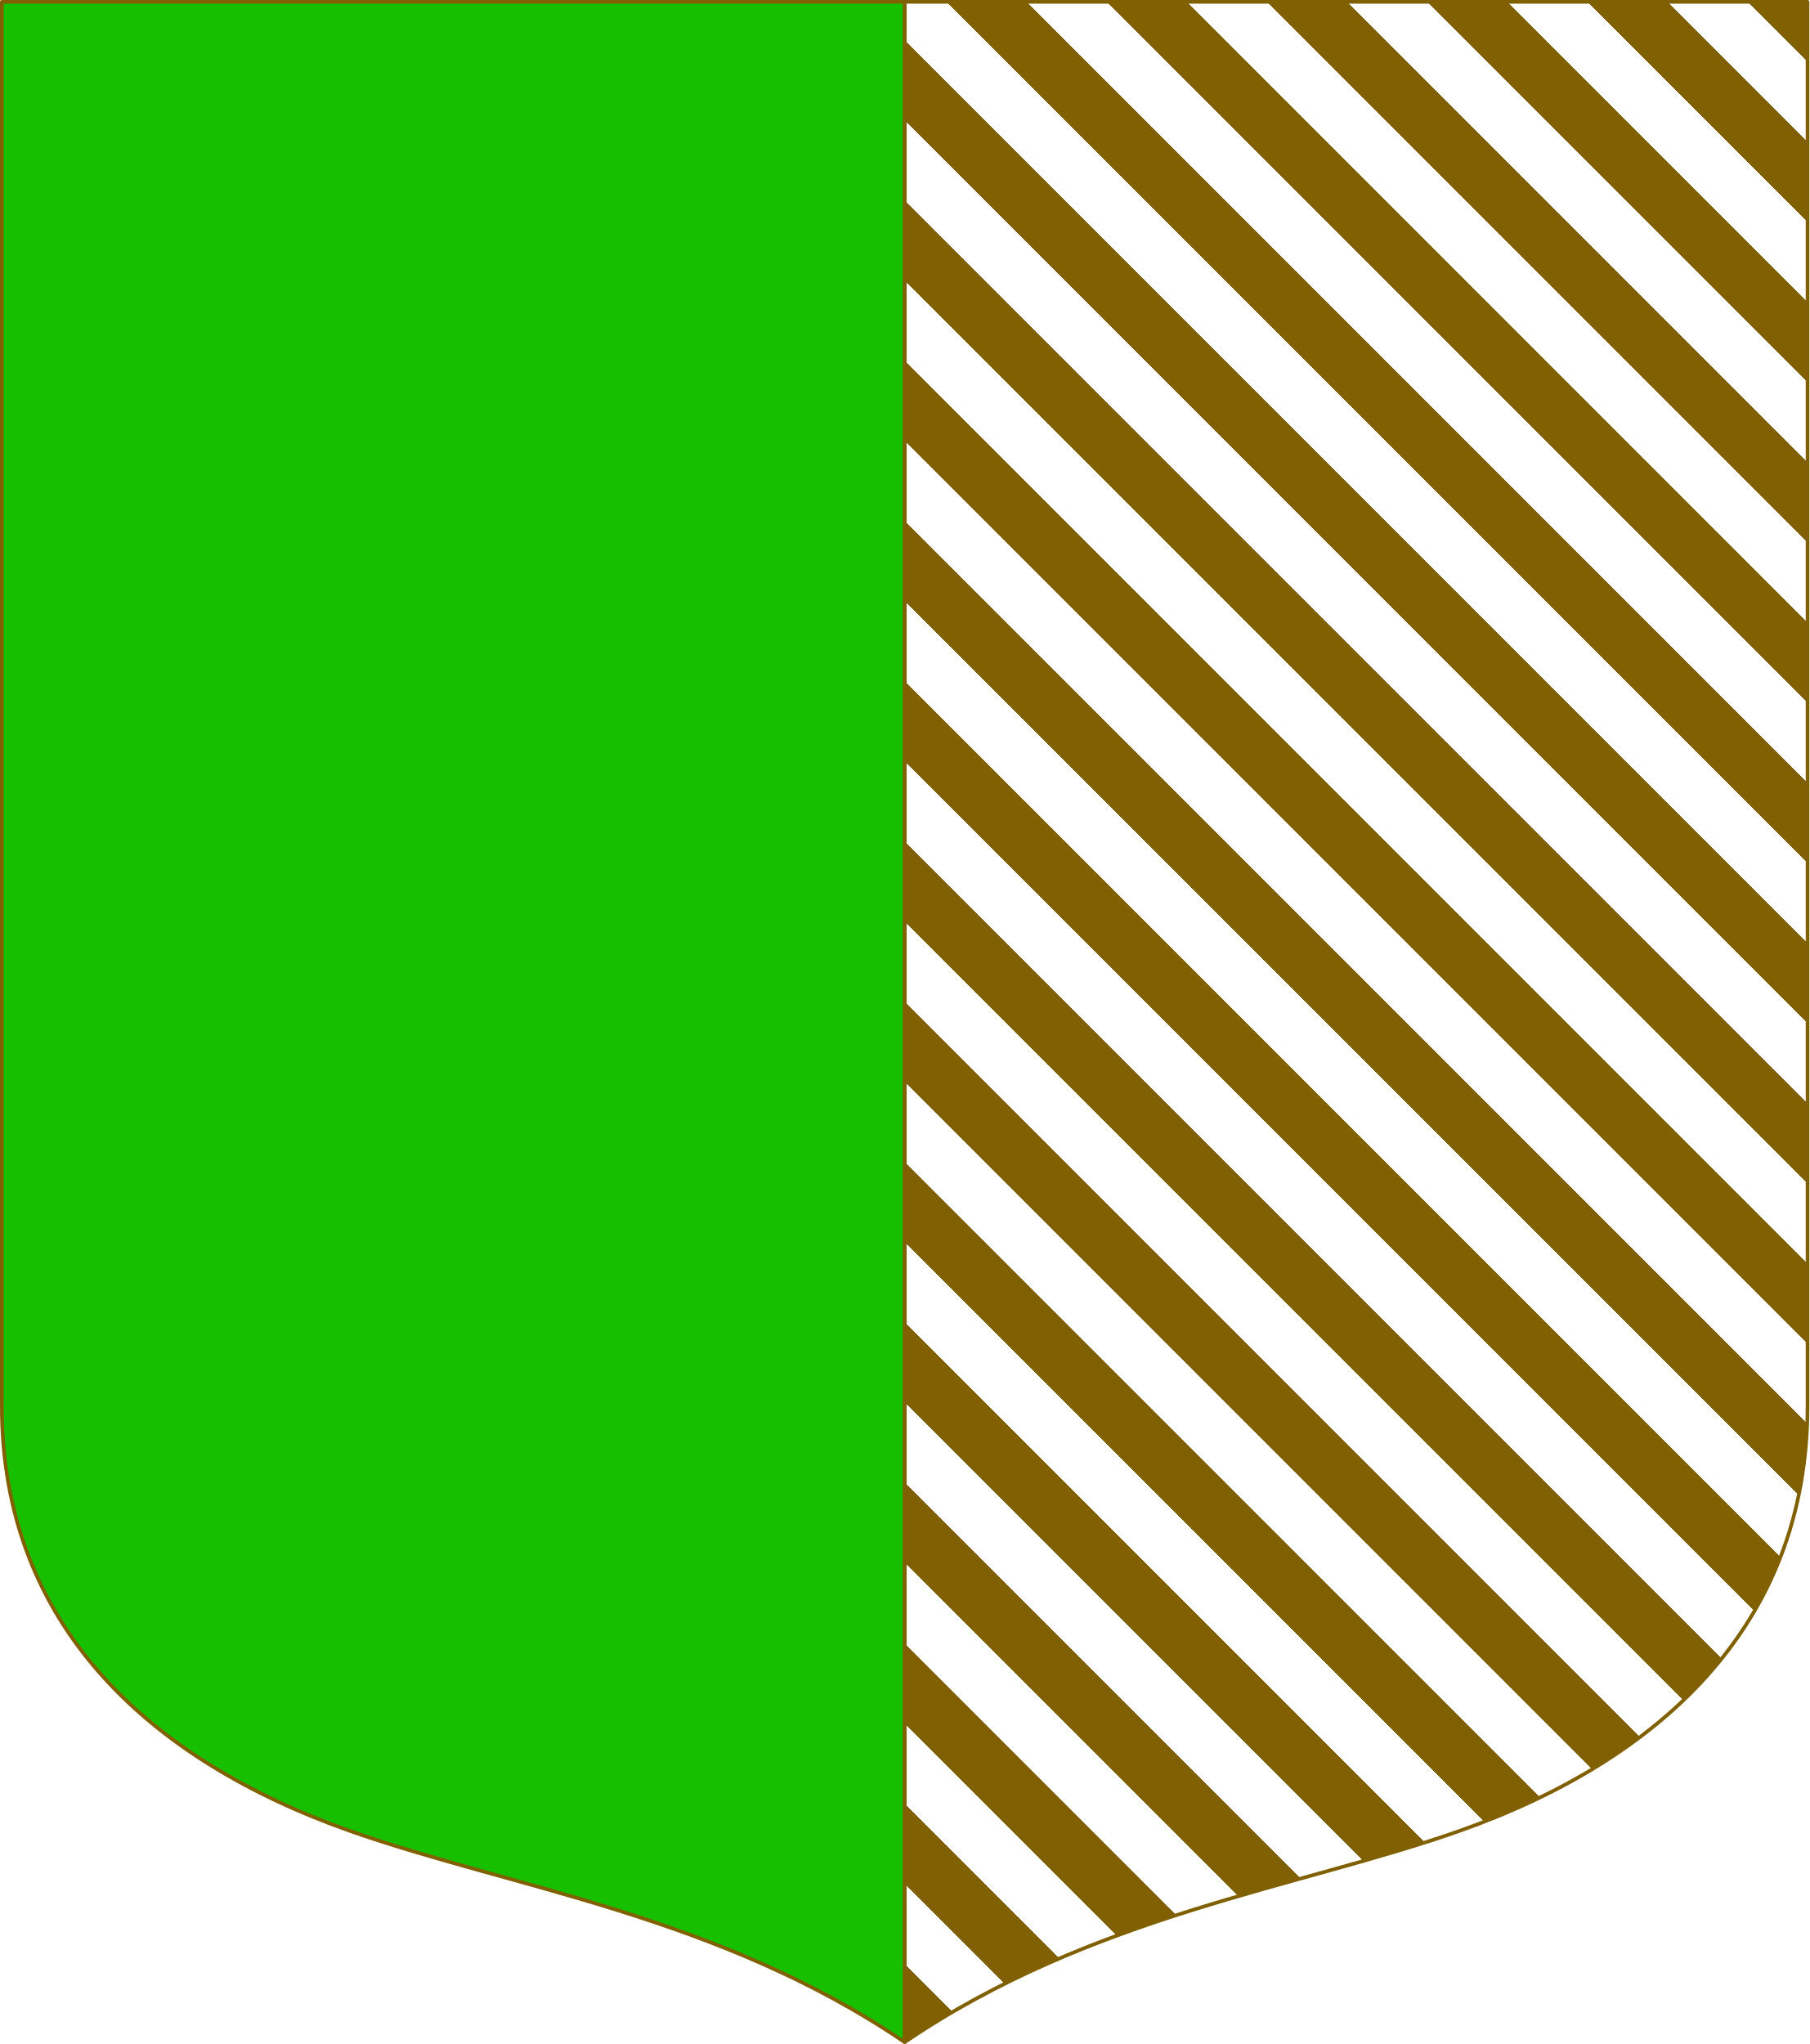
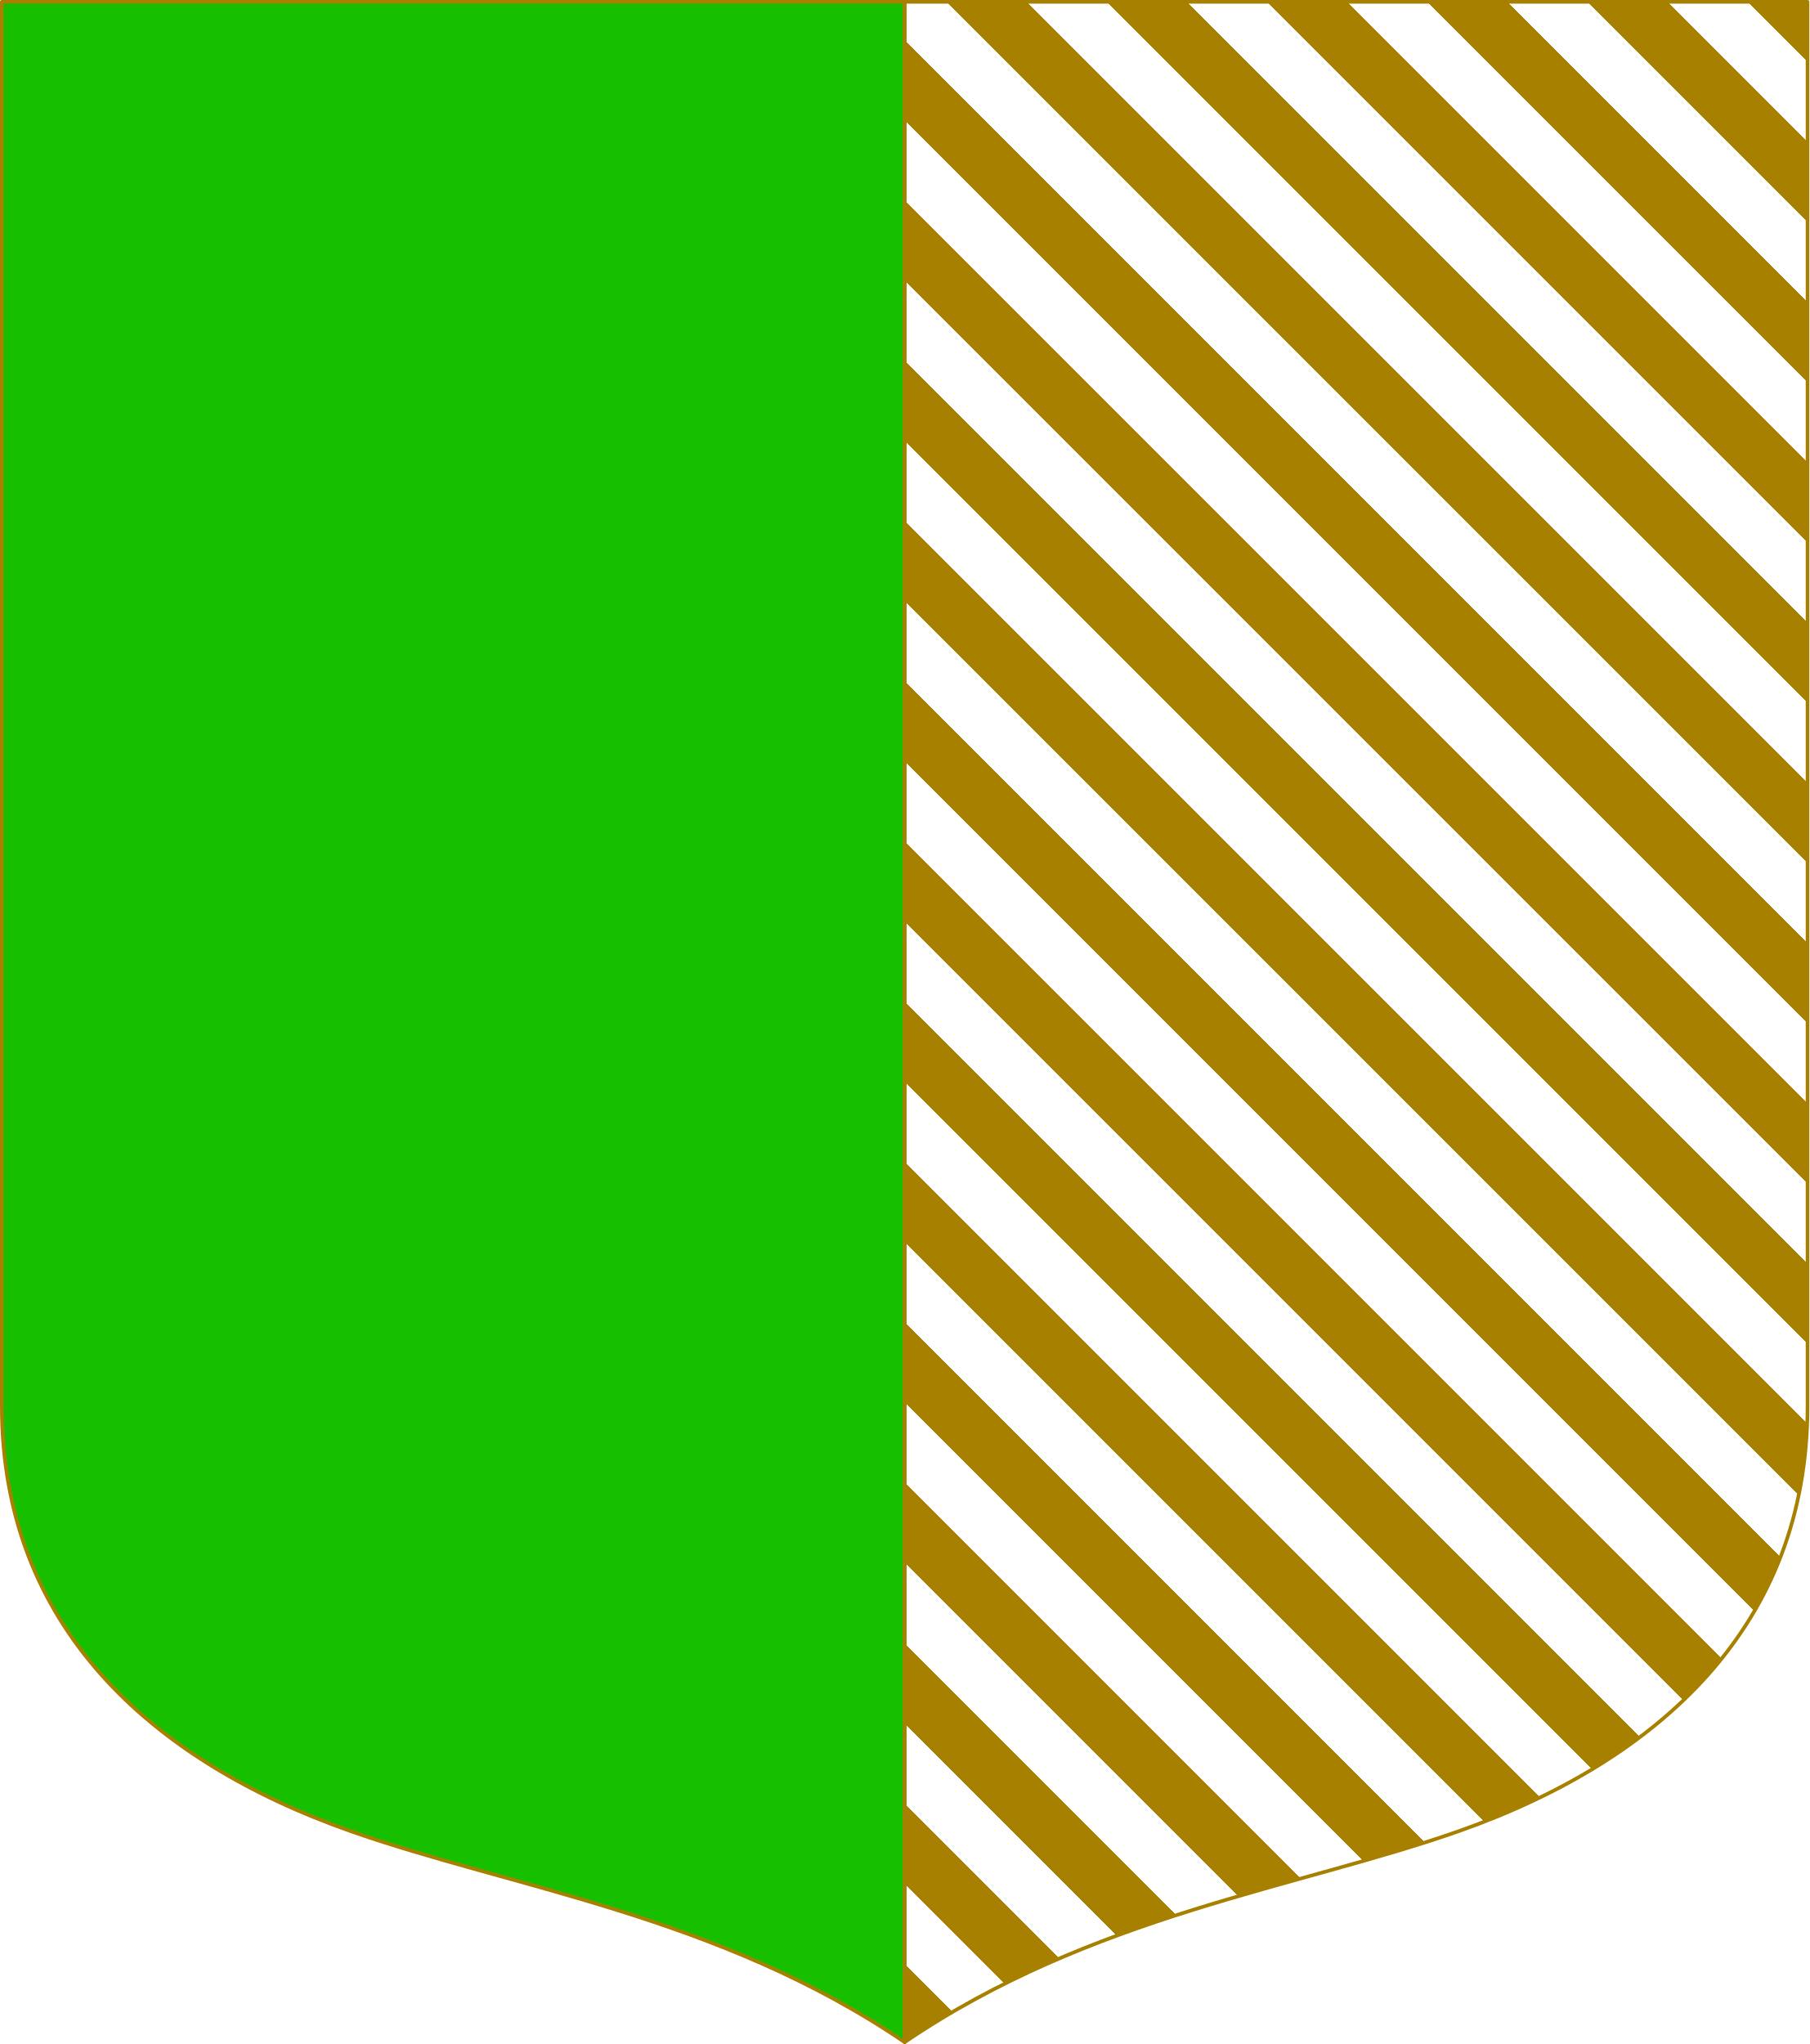
<svg xmlns="http://www.w3.org/2000/svg" xmlns:xlink="http://www.w3.org/1999/xlink" width="498.621" height="563.234" viewBox="0 0 131.927 149.022" version="1.1" id="svg8">
  <defs id="defs2">
    <linearGradient id="linearGradient16">
-       <stop style="stop-color:#000000;stop-opacity:0;" offset="0" id="stop13" />
-       <stop id="stop14" offset="0.5" style="stop-color:#000000;stop-opacity:0;" />
-       <stop style="stop-color:#806000;stop-opacity:1;" offset="0.5" id="stop15" />
-       <stop id="stop16" offset="1" style="stop-color:#806000;stop-opacity:1;" />
+       <stop style="stop-color:#a88000;stop-opacity:0;" offset="0" id="stop13" />
+       <stop id="stop14" offset="0.5" style="stop-color:#a88000;stop-opacity:0;" />
+       <stop style="stop-color:#a88000;stop-opacity:1;" offset="0.5" id="stop15" />
+       <stop id="stop16" offset="1" style="stop-color:#a88000;stop-opacity:1;" />
    </linearGradient>
    <pattern patternUnits="userSpaceOnUse" width="40.002" height="40" patternTransform="matrix(0.2645833,0,0,0.2645833,128.9397,235.4923)" id="pattern1788">
      <path id="circle1034" d="M 0,0 V 7.5 C 4.142,7.5 7.5,4.142 7.5,0 Z m 32.502,0 c 0,4.142 3.358,7.5 7.5,7.5 V 0 Z m -12.5,12.5 c -4.142,0 -7.5,3.358 -7.5,7.5 0,4.142 3.358,7.5 7.5,7.5 4.142,0 7.5,-3.358 7.5,-7.5 0,-4.142 -3.358,-7.5 -7.5,-7.5 z M 0,32.5 V 40 H 7.5 C 7.5,35.858 4.142,32.5 0,32.5 Z m 40.002,0 c -4.142,0 -7.5,3.358 -7.5,7.5 h 7.5 z" style="opacity:1;fill:#000000;fill-opacity:1;fill-rule:evenodd;stroke:none;stroke-width:5.433;stroke-linecap:butt;stroke-linejoin:round;stroke-miterlimit:4;stroke-dasharray:none;stroke-dashoffset:0;stroke-opacity:1" />
    </pattern>
    <linearGradient xlink:href="#linearGradient16" id="linearGradient2661" x1="-55.73" y1="235.367" x2="-47.468" y2="235.367" gradientUnits="userSpaceOnUse" spreadMethod="repeat" gradientTransform="rotate(-45,-10.83525,205.7329)" />
    <pattern patternUnits="userSpaceOnUse" width="40.002" height="40" patternTransform="translate(1357.739,307.5328)" preserveAspectRatio="xMidYMid" id="pattern43">
      <path id="path43" d="M 0,0 V 7.5 C 4.142,7.5 7.5,4.142 7.5,0 Z m 32.502,0 c 0,4.142 3.358,7.5 7.5,7.5 V 0 Z M 20.002,12.5 c -4.142,0 -7.5,3.358 -7.5,7.5 0,4.142 3.358,7.5 7.5,7.5 4.142,0 7.5,-3.358 7.5,-7.5 0,-4.142 -3.358,-7.5 -7.5,-7.5 z M 0,32.5 v 7.5 h 7.5 c 0,-4.142 -3.358,-7.5 -7.5,-7.5 z m 40.002,0 c -4.142,0 -7.5,3.358 -7.5,7.5 h 7.5 z" style="opacity:1;fill:#806000;fill-opacity:1;fill-rule:evenodd;stroke:none;stroke-width:5.433;stroke-linecap:butt;stroke-linejoin:round;stroke-miterlimit:4;stroke-dasharray:none;stroke-dashoffset:0;stroke-opacity:1" />
    </pattern>
  </defs>
  <g id="layer1" transform="translate(-597.8919,-157.567)">
    <g id="g13346" style="stroke:#806000;stroke-width:0.265;stroke-linecap:round;stroke-linejoin:round;stroke-miterlimit:4;stroke-dasharray:none;stroke-opacity:1" transform="translate(-129.1241,-148.843)" />
-     <g transform="translate(689.9357)" id="g1022">
-       <path style="fill:#16c000;fill-opacity:1;stroke:#806000;stroke-width:0.265;stroke-linecap:round;stroke-linejoin:round;stroke-miterlimit:4;stroke-dasharray:none;stroke-opacity:1" d="m -26.08,157.699 h -65.831 v 102.379 c 0,15.993 10.795,25.82 25.36,30.969 11.742,4.151 26.848,6.148 40.471,15.41 z" id="path1018" />
-       <path id="path1020" d="m -26.08,157.699 h 65.831 v 102.379 c 0,15.993 -10.795,25.82 -25.36,30.969 -11.742,4.151 -26.848,6.148 -40.471,15.41 z" style="fill:url(#linearGradient2661);fill-opacity:1;stroke:#806000;stroke-width:0.265;stroke-linecap:round;stroke-linejoin:round;stroke-miterlimit:4;stroke-dasharray:none;stroke-opacity:1" />
+     <g transform="translate(689.9357)" id="g1022" style="stroke:#a88000;stroke-opacity:1;stroke-width:0.265;stroke-dasharray:none;stroke-linejoin:round;stroke-linecap:round">
+       <path style="fill:#16c000;fill-opacity:1;stroke:#a88000;stroke-width:0.265;stroke-linecap:round;stroke-linejoin:round;stroke-miterlimit:4;stroke-dasharray:none;stroke-opacity:1" d="m -26.08,157.699 h -65.831 v 102.379 c 0,15.993 10.795,25.82 25.36,30.969 11.742,4.151 26.848,6.148 40.471,15.41 z" id="path1018" />
+       <path id="path1020" d="m -26.08,157.699 h 65.831 v 102.379 c 0,15.993 -10.795,25.82 -25.36,30.969 -11.742,4.151 -26.848,6.148 -40.471,15.41 z" style="fill:url(#linearGradient2661);fill-opacity:1;stroke:#a88000;stroke-width:0.265;stroke-linecap:round;stroke-linejoin:round;stroke-miterlimit:4;stroke-dasharray:none;stroke-opacity:1" />
    </g>
  </g>
</svg>
